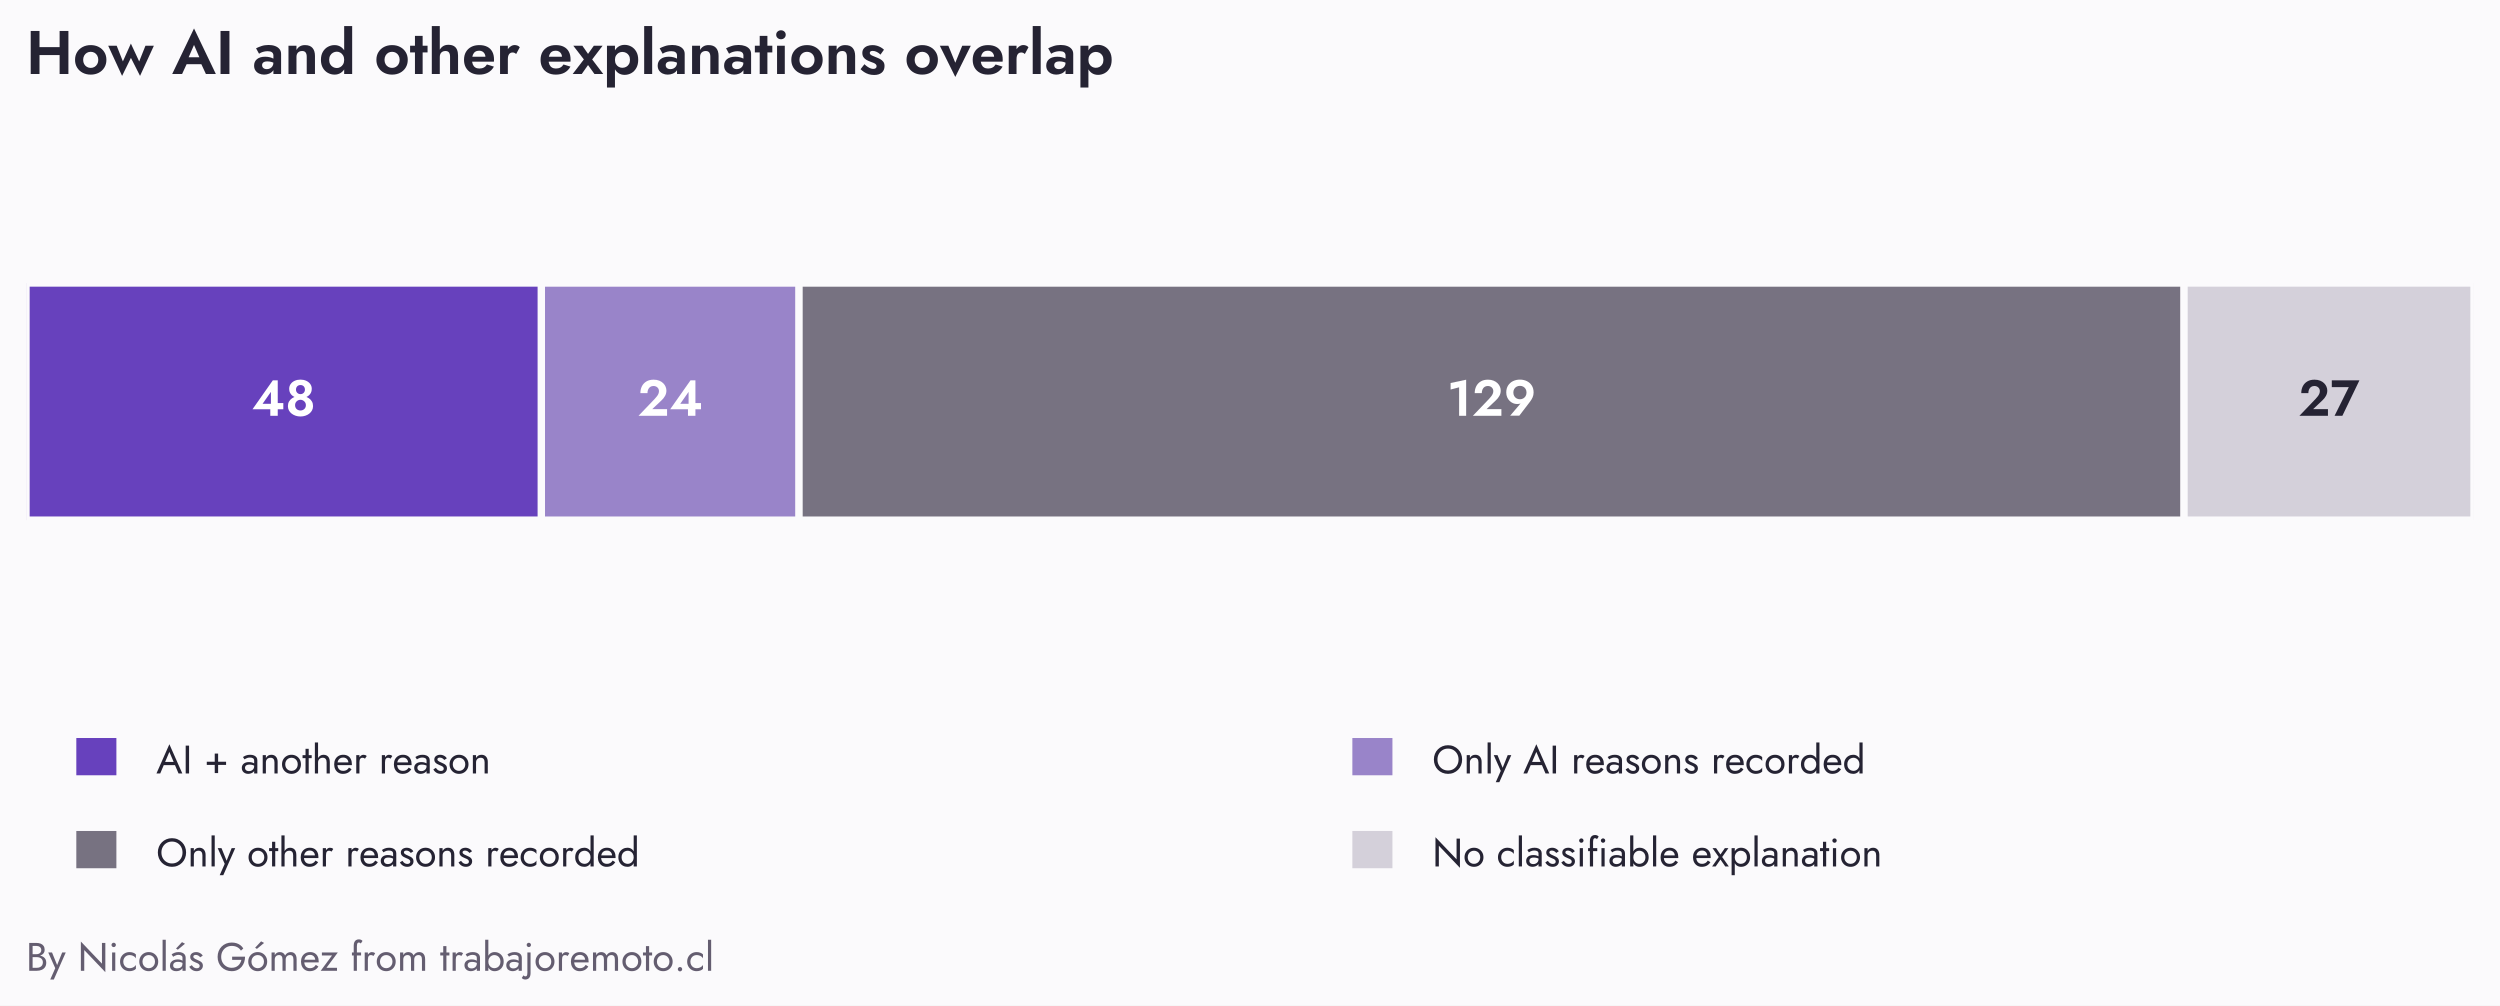
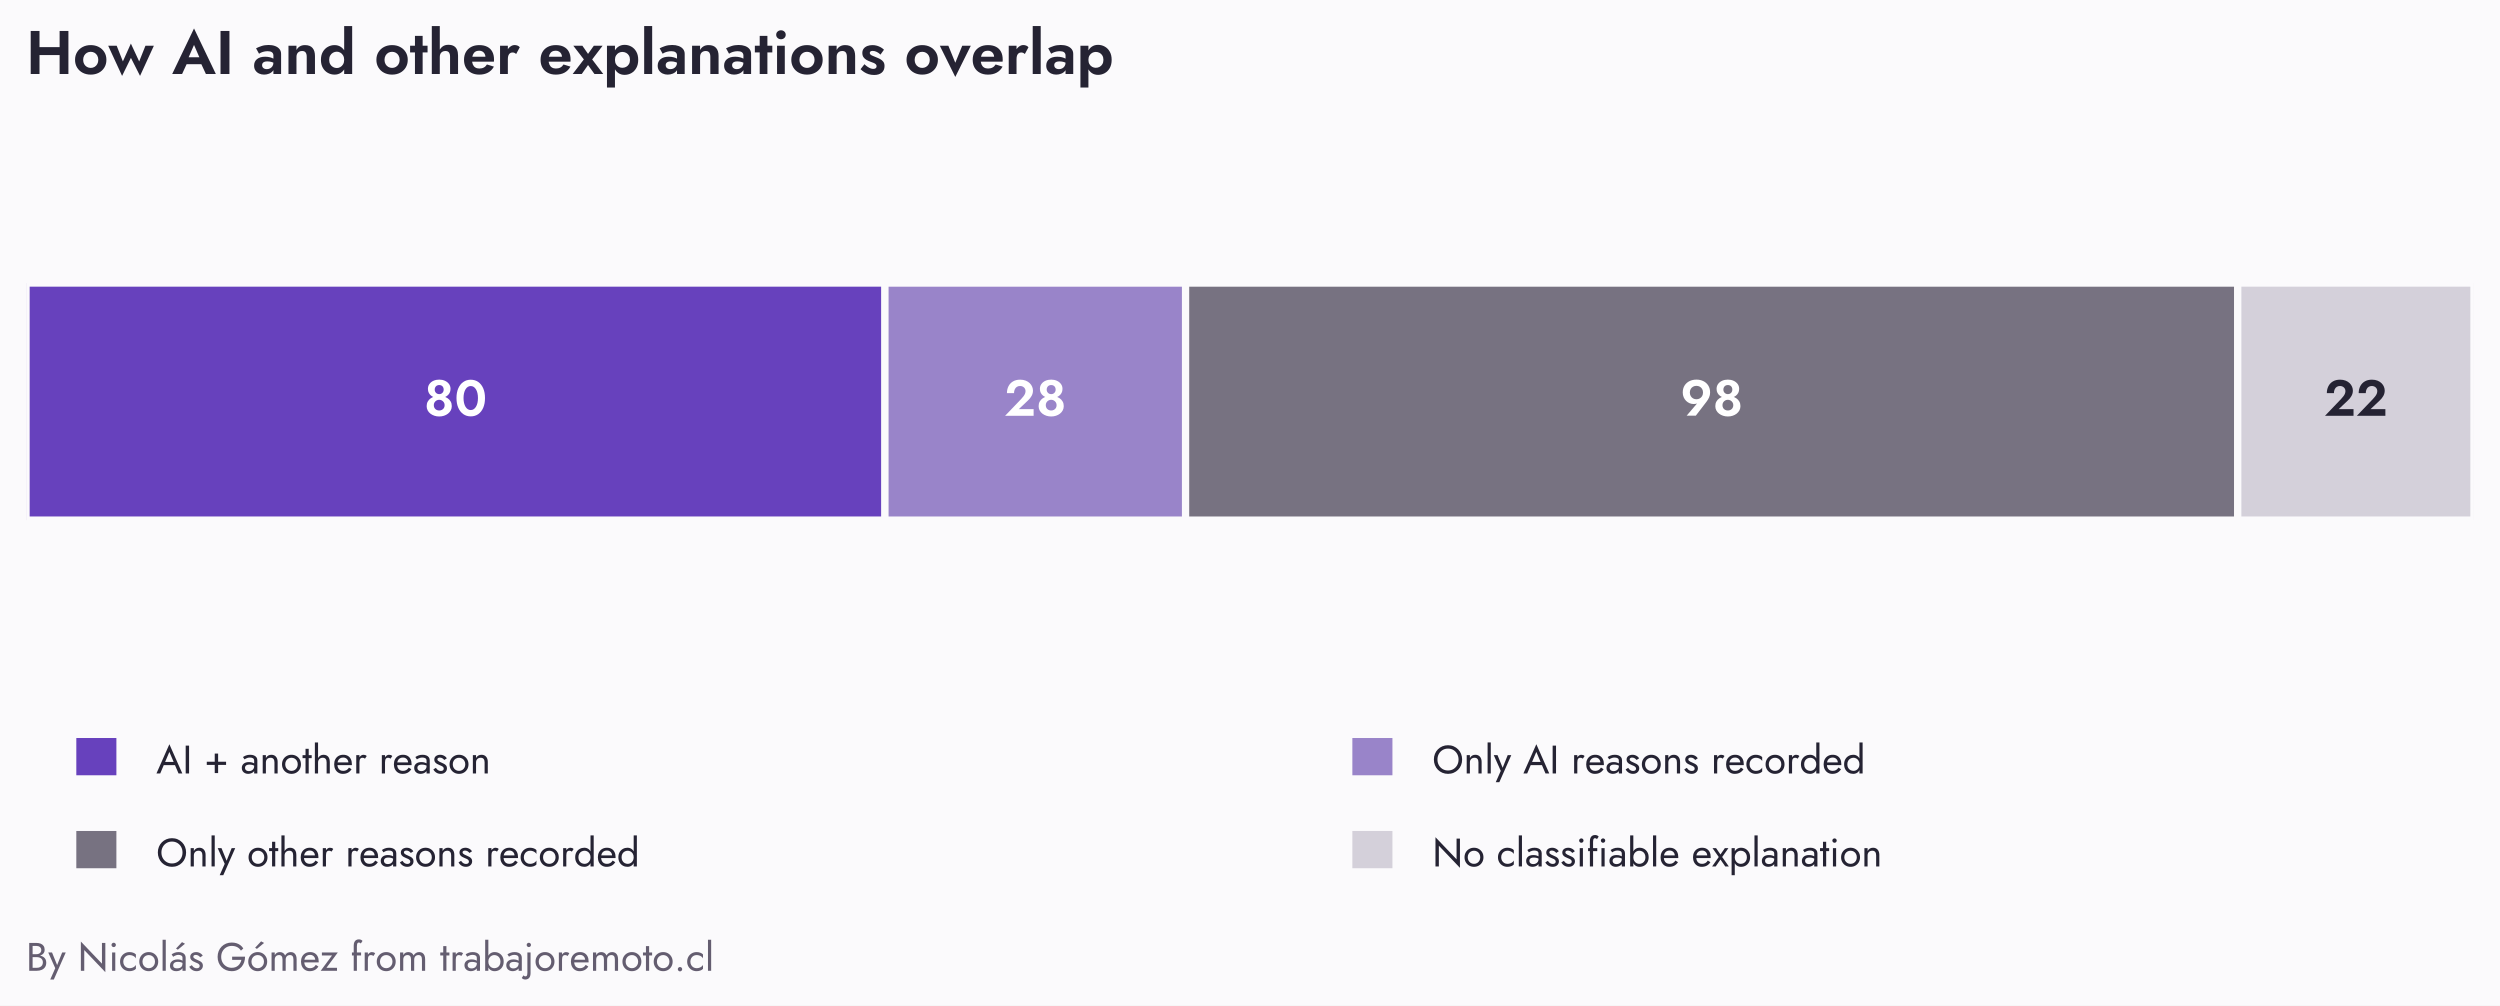
<svg xmlns="http://www.w3.org/2000/svg" xmlns:xlink="http://www.w3.org/1999/xlink" width="691.2pt" height="278.022pt" viewBox="0 0 691.2 278.022" version="1.1">
  <defs>
    <style type="text/css">*{stroke-linejoin: round; stroke-linecap: butt}</style>
  </defs>
  <g id="figure_1">
    <g id="patch_1">
      <path d="M 0 278.022  L 691.2 278.022  L 691.2 0  L 0 0  z " style="fill: #fbfafc" />
    </g>
    <g id="axes_1">
      <g id="patch_2">
-         <path d="M 7.2 143.798  L 149.684 143.798  L 149.684 78.266  L 7.2 78.266  z " clip-path="url(#pfb3c9a0f3f)" style="fill: #6741bd; stroke: #fbfafc; stroke-width: 2; stroke-linejoin: miter" />
+         <path d="M 7.2 143.798  L 244.674 143.798  L 244.674 78.266  L 7.2 78.266  z " clip-path="url(#p7c65ce220e)" style="fill: #6741bd; stroke: #fbfafc; stroke-width: 2; stroke-linejoin: miter" />
      </g>
      <g id="patch_3">
-         <path d="M 149.684 143.798  L 220.926 143.798  L 220.926 78.266  L 149.684 78.266  z " clip-path="url(#pfb3c9a0f3f)" style="fill: #9984c9; stroke: #fbfafc; stroke-width: 2; stroke-linejoin: miter" />
+         <path d="M 244.674 143.798  L 327.789 143.798  L 327.789 78.266  L 244.674 78.266  z " clip-path="url(#p7c65ce220e)" style="fill: #9984c9; stroke: #fbfafc; stroke-width: 2; stroke-linejoin: miter" />
      </g>
      <g id="patch_4">
-         <path d="M 220.926 143.798  L 603.853 143.798  L 603.853 78.266  L 220.926 78.266  z " clip-path="url(#pfb3c9a0f3f)" style="fill: #777281; stroke: #fbfafc; stroke-width: 2; stroke-linejoin: miter" />
+         <path d="M 327.789 143.798  L 618.695 143.798  L 618.695 78.266  L 327.789 78.266  z " clip-path="url(#p7c65ce220e)" style="fill: #777281; stroke: #fbfafc; stroke-width: 2; stroke-linejoin: miter" />
      </g>
      <g id="patch_5">
-         <path d="M 603.853 143.798  L 684 143.798  L 684 78.266  L 603.853 78.266  z " clip-path="url(#pfb3c9a0f3f)" style="fill: #d4d0da; stroke: #fbfafc; stroke-width: 2; stroke-linejoin: miter" />
+         <path d="M 618.695 143.798  L 684 143.798  L 684 78.266  L 618.695 78.266  z " clip-path="url(#p7c65ce220e)" style="fill: #d4d0da; stroke: #fbfafc; stroke-width: 2; stroke-linejoin: miter" />
      </g>
      <g id="text_1">
-         <g style="fill: #ffffff" transform="translate(69.59367 114.952) scale(0.14 -0.14)">
+         <g style="fill: #ffffff" transform="translate(117.2218 114.952) scale(0.14 -0.14)">
          <defs>
-             <path id="Jost-SemiBold-34" d="M 102 826  L 3994 826  L 3994 1606  L 3078 1606  L 2970 1510  L 1370 1510  L 2426 3021  L 2426 1197  L 2349 1126  L 2349 0  L 3290 0  L 3290 4480  L 2669 4480  L 102 826  z " transform="scale(0.015625)" />
            <path id="Jost-SemiBold-38" d="M 499 3398  Q 499 3104 617 2883  Q 736 2662 937 2515  Q 1139 2368 1395 2291  Q 1651 2214 1926 2214  Q 2202 2214 2458 2291  Q 2714 2368 2915 2515  Q 3117 2662 3235 2883  Q 3354 3104 3354 3398  Q 3354 3757 3158 4019  Q 2963 4282 2640 4426  Q 2317 4570 1926 4570  Q 1530 4570 1206 4426  Q 883 4282 691 4019  Q 499 3757 499 3398  z M 1357 3309  Q 1357 3475 1430 3609  Q 1504 3744 1632 3814  Q 1760 3885 1926 3885  Q 2093 3885 2221 3814  Q 2349 3744 2419 3609  Q 2490 3475 2490 3309  Q 2490 3136 2416 3008  Q 2342 2880 2214 2806  Q 2086 2733 1926 2733  Q 1766 2733 1638 2806  Q 1510 2880 1433 3008  Q 1357 3136 1357 3309  z M 339 1216  Q 339 922 464 682  Q 589 442 813 269  Q 1037 96 1321 3  Q 1606 -90 1926 -90  Q 2246 -90 2531 3  Q 2816 96 3037 269  Q 3258 442 3386 682  Q 3514 922 3514 1216  Q 3514 1555 3373 1801  Q 3232 2048 2998 2208  Q 2765 2368 2483 2445  Q 2202 2522 1926 2522  Q 1651 2522 1369 2445  Q 1088 2368 854 2208  Q 621 2048 480 1801  Q 339 1555 339 1216  z M 1242 1350  Q 1242 1536 1334 1689  Q 1427 1843 1584 1932  Q 1741 2022 1926 2022  Q 2106 2022 2262 1932  Q 2419 1843 2515 1689  Q 2611 1536 2611 1350  Q 2611 1126 2515 976  Q 2419 826 2262 746  Q 2106 666 1926 666  Q 1741 666 1584 746  Q 1427 826 1334 976  Q 1242 1126 1242 1350  z " transform="scale(0.015625)" />
+             <path id="Jost-SemiBold-30" d="M 1146 2240  Q 1146 2579 1210 2857  Q 1274 3136 1395 3337  Q 1517 3539 1683 3648  Q 1850 3757 2054 3757  Q 2266 3757 2432 3648  Q 2598 3539 2720 3337  Q 2842 3136 2906 2857  Q 2970 2579 2970 2240  Q 2970 1901 2906 1622  Q 2842 1344 2720 1142  Q 2598 941 2432 832  Q 2266 723 2054 723  Q 1850 723 1683 832  Q 1517 941 1395 1142  Q 1274 1344 1210 1622  Q 1146 1901 1146 2240  z M 256 2240  Q 256 1530 483 1011  Q 710 493 1116 208  Q 1523 -77 2054 -77  Q 2605 -77 3008 208  Q 3411 493 3635 1011  Q 3859 1530 3859 2240  Q 3859 2950 3635 3468  Q 3411 3987 3008 4272  Q 2605 4557 2054 4557  Q 1523 4557 1116 4272  Q 710 3987 483 3468  Q 256 2950 256 2240  z " transform="scale(0.015625)" />
          </defs>
-           <use xlink:href="#Jost-SemiBold-34" />
-           <use xlink:href="#Jost-SemiBold-38" x="66.2" />
+           <use xlink:href="#Jost-SemiBold-38" />
+           <use xlink:href="#Jost-SemiBold-30" x="60.2" />
        </g>
      </g>
      <g id="text_2">
-         <g style="fill: #ffffff" transform="translate(176.2676 114.952) scale(0.14 -0.14)">
+         <g style="fill: #ffffff" transform="translate(277.6139 114.952) scale(0.14 -0.14)">
          <defs>
            <path id="Jost-SemiBold-32" d="M 128 0  L 3731 0  L 3731 838  L 1856 838  L 3021 1939  Q 3302 2195 3475 2508  Q 3648 2822 3648 3181  Q 3648 3424 3549 3667  Q 3450 3910 3248 4112  Q 3046 4314 2742 4438  Q 2438 4563 2035 4563  Q 1491 4563 1116 4336  Q 742 4109 550 3725  Q 358 3341 358 2861  L 1254 2861  Q 1254 3130 1347 3334  Q 1440 3539 1609 3651  Q 1779 3763 2016 3763  Q 2182 3763 2310 3708  Q 2438 3654 2528 3564  Q 2618 3475 2662 3360  Q 2707 3245 2707 3123  Q 2707 2950 2643 2790  Q 2579 2630 2457 2470  Q 2336 2310 2163 2125  L 128 0  z " transform="scale(0.015625)" />
          </defs>
          <use xlink:href="#Jost-SemiBold-32" />
-           <use xlink:href="#Jost-SemiBold-34" x="62.9" />
+           <use xlink:href="#Jost-SemiBold-38" x="62.9" />
        </g>
      </g>
      <g id="text_3">
-         <g style="fill: #ffffff" transform="translate(400.0695 114.952) scale(0.14 -0.14)">
+         <g style="fill: #ffffff" transform="translate(464.5479 114.952) scale(0.14 -0.14)">
          <defs>
-             <path id="Jost-SemiBold-31" d="M 454 3315  L 1530 3597  L 1530 0  L 2419 0  L 2419 4557  L 454 4141  L 454 3315  z " transform="scale(0.015625)" />
            <path id="Jost-SemiBold-39" d="M 2880 2938  Q 2880 2688 2771 2496  Q 2662 2304 2473 2195  Q 2285 2086 2048 2086  Q 1811 2086 1622 2195  Q 1434 2304 1325 2496  Q 1216 2688 1216 2938  Q 1216 3194 1325 3382  Q 1434 3571 1622 3676  Q 1811 3782 2048 3782  Q 2285 3782 2473 3676  Q 2662 3571 2771 3382  Q 2880 3194 2880 2938  z M 1971 13  L 3334 1792  Q 3520 2035 3648 2320  Q 3776 2605 3776 2938  Q 3776 3462 3542 3827  Q 3309 4192 2918 4381  Q 2528 4570 2048 4570  Q 1568 4570 1177 4381  Q 787 4192 553 3827  Q 320 3462 320 2938  Q 320 2611 435 2342  Q 550 2074 745 1882  Q 941 1690 1184 1587  Q 1427 1485 1683 1485  Q 1920 1485 2086 1539  Q 2253 1594 2413 1760  L 2253 1702  L 813 13  L 1971 13  z " transform="scale(0.015625)" />
          </defs>
-           <use xlink:href="#Jost-SemiBold-31" />
-           <use xlink:href="#Jost-SemiBold-32" x="49.1" />
-           <use xlink:href="#Jost-SemiBold-39" x="112" />
+           <use xlink:href="#Jost-SemiBold-39" />
+           <use xlink:href="#Jost-SemiBold-38" x="64" />
        </g>
      </g>
      <g id="text_4">
-         <g style="fill: #252333" transform="translate(635.4694 114.952) scale(0.14 -0.14)">
-           <defs>
-             <path id="Jost-SemiBold-37" d="M 192 3622  L 2342 3622  L 544 0  L 1530 0  L 3686 4480  L 192 4480  L 192 3622  z " transform="scale(0.015625)" />
-           </defs>
+         <g style="fill: #252333" transform="translate(642.5405 114.952) scale(0.14 -0.14)">
          <use xlink:href="#Jost-SemiBold-32" />
-           <use xlink:href="#Jost-SemiBold-37" x="62.9" />
+           <use xlink:href="#Jost-SemiBold-32" x="62.9" />
        </g>
      </g>
    </g>
    <g id="patch_6">
      <path d="M 21.6 213.848  L 31.68 213.848  L 31.68 204.546  L 21.6 204.546  z " style="fill: #6741bd; stroke: #6741bd; stroke-linejoin: miter" />
    </g>
    <g id="patch_7">
      <path d="M 374.4 213.848  L 384.48 213.848  L 384.48 204.546  L 374.4 204.546  z " style="fill: #9984c9; stroke: #9984c9; stroke-linejoin: miter" />
    </g>
    <g id="patch_8">
      <path d="M 21.6 239.552  L 31.68 239.552  L 31.68 230.25  L 21.6 230.25  z " style="fill: #777281; stroke: #777281; stroke-linejoin: miter" />
    </g>
    <g id="patch_9">
      <path d="M 374.4 239.552  L 384.48 239.552  L 384.48 230.25  L 374.4 230.25  z " style="fill: #d4d0da; stroke: #d4d0da; stroke-linejoin: miter" />
    </g>
    <g id="text_5">
      <g style="fill: #252333" transform="translate(43.2 213.848) scale(0.11 -0.11)">
        <defs>
          <path id="Jost-Regular-41" d="M 941 1344  L 3309 1344  L 3117 1856  L 1133 1856  L 941 1344  z M 2112 3469  L 2880 1664  L 2931 1536  L 3584 0  L 4192 0  L 2112 4704  L 32 0  L 640 0  L 1306 1574  L 1357 1690  L 2112 3469  z " transform="scale(0.015625)" />
          <path id="Jost-Regular-49" d="M 512 4480  L 512 0  L 1056 0  L 1056 4480  L 512 4480  z " transform="scale(0.015625)" />
          <path id="Jost-Regular-20" transform="scale(0.015625)" />
          <path id="Jost-Regular-2b" d="M 416 1376  L 3520 1376  L 3520 1888  L 416 1888  L 416 1376  z M 1696 3200  L 1696 64  L 2240 64  L 2240 3200  L 1696 3200  z " transform="scale(0.015625)" />
          <path id="Jost-Regular-61" d="M 710 909  Q 710 1069 787 1184  Q 864 1299 1021 1363  Q 1178 1427 1427 1427  Q 1696 1427 1933 1360  Q 2170 1293 2394 1139  L 2394 1440  Q 2349 1498 2221 1590  Q 2093 1683 1878 1756  Q 1664 1830 1344 1830  Q 800 1830 496 1571  Q 192 1312 192 883  Q 192 582 333 371  Q 474 160 707 48  Q 941 -64 1210 -64  Q 1453 -64 1699 25  Q 1946 115 2115 300  Q 2285 486 2285 768  L 2182 1152  Q 2182 922 2070 746  Q 1958 570 1769 474  Q 1581 378 1344 378  Q 1158 378 1014 438  Q 870 499 790 620  Q 710 742 710 909  z M 634 2266  Q 704 2317 825 2387  Q 947 2458 1123 2509  Q 1299 2560 1517 2560  Q 1651 2560 1772 2534  Q 1894 2509 1987 2451  Q 2080 2394 2131 2294  Q 2182 2195 2182 2042  L 2182 0  L 2694 0  L 2694 2112  Q 2694 2400 2550 2598  Q 2406 2797 2147 2902  Q 1888 3008 1542 3008  Q 1133 3008 841 2886  Q 550 2765 384 2643  L 634 2266  z " transform="scale(0.015625)" />
          <path id="Jost-Regular-6e" d="M 2368 1792  L 2368 0  L 2880 0  L 2880 1856  Q 2880 2387 2608 2697  Q 2336 3008 1869 3008  Q 1581 3008 1360 2880  Q 1139 2752 992 2483  L 992 2944  L 480 2944  L 480 0  L 992 0  L 992 1792  Q 992 2010 1085 2176  Q 1178 2342 1347 2435  Q 1517 2528 1741 2528  Q 2048 2528 2208 2342  Q 2368 2157 2368 1792  z " transform="scale(0.015625)" />
          <path id="Jost-Regular-6f" d="M 224 1472  Q 224 1030 425 681  Q 627 333 972 134  Q 1318 -64 1747 -64  Q 2182 -64 2524 134  Q 2867 333 3068 681  Q 3270 1030 3270 1472  Q 3270 1920 3068 2265  Q 2867 2611 2524 2809  Q 2182 3008 1747 3008  Q 1318 3008 972 2809  Q 627 2611 425 2265  Q 224 1920 224 1472  z M 742 1472  Q 742 1779 873 2019  Q 1005 2259 1232 2393  Q 1459 2528 1747 2528  Q 2035 2528 2262 2393  Q 2490 2259 2621 2019  Q 2752 1779 2752 1472  Q 2752 1165 2621 928  Q 2490 691 2262 553  Q 2035 416 1747 416  Q 1459 416 1232 553  Q 1005 691 873 928  Q 742 1165 742 1472  z " transform="scale(0.015625)" />
          <path id="Jost-Regular-74" d="M 32 2944  L 32 2464  L 1504 2464  L 1504 2944  L 32 2944  z M 512 3968  L 512 0  L 1024 0  L 1024 3968  L 512 3968  z " transform="scale(0.015625)" />
          <path id="Jost-Regular-68" d="M 992 4992  L 480 4992  L 480 0  L 992 0  L 992 4992  z M 2368 1792  L 2368 0  L 2880 0  L 2880 1856  Q 2880 2240 2755 2496  Q 2630 2752 2403 2880  Q 2176 3008 1869 3008  Q 1562 3008 1328 2848  Q 1094 2688 960 2416  Q 826 2144 826 1792  L 992 1792  Q 992 2003 1085 2169  Q 1178 2336 1347 2432  Q 1517 2528 1741 2528  Q 2054 2528 2211 2342  Q 2368 2157 2368 1792  z " transform="scale(0.015625)" />
          <path id="Jost-Regular-65" d="M 1619 -64  Q 2093 -64 2441 125  Q 2790 314 3021 685  L 2605 947  Q 2445 678 2214 547  Q 1984 416 1683 416  Q 1382 416 1171 544  Q 960 672 851 915  Q 742 1158 742 1504  Q 749 1843 861 2076  Q 973 2310 1181 2435  Q 1389 2560 1683 2560  Q 1933 2560 2118 2451  Q 2304 2342 2409 2150  Q 2515 1958 2515 1696  Q 2515 1651 2496 1584  Q 2477 1517 2458 1485  L 2662 1779  L 550 1779  L 550 1344  L 3066 1344  Q 3066 1357 3069 1405  Q 3072 1453 3072 1498  Q 3072 1965 2905 2304  Q 2739 2643 2428 2825  Q 2118 3008 1683 3008  Q 1248 3008 918 2816  Q 589 2624 406 2278  Q 224 1933 224 1472  Q 224 1018 400 672  Q 576 326 893 131  Q 1210 -64 1619 -64  z " transform="scale(0.015625)" />
          <path id="Jost-Regular-72" d="M 992 2944  L 480 2944  L 480 0  L 992 0  L 992 2944  z M 1882 2381  L 2163 2803  Q 2048 2925 1910 2966  Q 1773 3008 1613 3008  Q 1408 3008 1209 2848  Q 1011 2688 886 2416  Q 762 2144 762 1792  L 992 1792  Q 992 2003 1033 2169  Q 1075 2336 1184 2432  Q 1293 2528 1485 2528  Q 1613 2528 1696 2493  Q 1779 2458 1882 2381  z " transform="scale(0.015625)" />
          <path id="Jost-Regular-73" d="M 602 902  L 198 653  Q 282 480 445 313  Q 608 147 845 41  Q 1082 -64 1376 -64  Q 1830 -64 2108 192  Q 2387 448 2387 832  Q 2387 1094 2262 1260  Q 2138 1427 1926 1545  Q 1715 1664 1459 1766  Q 1306 1830 1165 1900  Q 1024 1971 934 2060  Q 845 2150 845 2266  Q 845 2413 960 2483  Q 1075 2554 1235 2554  Q 1466 2554 1648 2445  Q 1830 2336 1952 2170  L 2362 2432  Q 2272 2598 2112 2726  Q 1952 2854 1744 2931  Q 1536 3008 1299 3008  Q 1062 3008 841 2925  Q 621 2842 483 2669  Q 346 2496 346 2234  Q 346 1978 477 1808  Q 608 1638 803 1532  Q 998 1427 1190 1350  Q 1363 1286 1516 1212  Q 1670 1139 1769 1033  Q 1869 928 1869 774  Q 1869 602 1744 502  Q 1619 403 1402 403  Q 1222 403 1072 470  Q 922 538 806 653  Q 691 768 602 902  z " transform="scale(0.015625)" />
        </defs>
        <use xlink:href="#Jost-Regular-41" />
        <use xlink:href="#Jost-Regular-49" x="66" />
        <use xlink:href="#Jost-Regular-20" x="90.5" />
        <use xlink:href="#Jost-Regular-2b" x="120.5" />
        <use xlink:href="#Jost-Regular-20" x="182" />
        <use xlink:href="#Jost-Regular-61" x="212" />
        <use xlink:href="#Jost-Regular-6e" x="260.1" />
        <use xlink:href="#Jost-Regular-6f" x="312.6" />
        <use xlink:href="#Jost-Regular-74" x="367.2" />
        <use xlink:href="#Jost-Regular-68" x="391.2" />
        <use xlink:href="#Jost-Regular-65" x="443.7" />
        <use xlink:href="#Jost-Regular-72" x="495.2" />
        <use xlink:href="#Jost-Regular-20" x="529.5" />
        <use xlink:href="#Jost-Regular-72" x="559.5" />
        <use xlink:href="#Jost-Regular-65" x="593.8" />
        <use xlink:href="#Jost-Regular-61" x="645.3" />
        <use xlink:href="#Jost-Regular-73" x="693.4" />
        <use xlink:href="#Jost-Regular-6f" x="733.7" />
        <use xlink:href="#Jost-Regular-6e" x="788.3" />
      </g>
    </g>
    <g id="text_6">
      <g style="fill: #252333" transform="translate(396 213.848) scale(0.11 -0.11)">
        <defs>
          <path id="Jost-Regular-4f" d="M 832 2240  Q 832 2746 1053 3142  Q 1274 3539 1658 3769  Q 2042 4000 2528 4000  Q 3021 4000 3401 3769  Q 3782 3539 4003 3142  Q 4224 2746 4224 2240  Q 4224 1734 4003 1337  Q 3782 941 3401 710  Q 3021 480 2528 480  Q 2042 480 1658 710  Q 1274 941 1053 1337  Q 832 1734 832 2240  z M 256 2240  Q 256 1754 425 1331  Q 595 909 902 598  Q 1210 288 1626 112  Q 2042 -64 2528 -64  Q 3021 -64 3433 112  Q 3846 288 4153 598  Q 4461 909 4630 1331  Q 4800 1754 4800 2240  Q 4800 2733 4630 3152  Q 4461 3571 4153 3881  Q 3846 4192 3433 4368  Q 3021 4544 2528 4544  Q 2042 4544 1626 4368  Q 1210 4192 902 3881  Q 595 3571 425 3152  Q 256 2733 256 2240  z " transform="scale(0.015625)" />
          <path id="Jost-Regular-6c" d="M 480 4992  L 480 0  L 992 0  L 992 4992  L 480 4992  z " transform="scale(0.015625)" />
          <path id="Jost-Regular-79" d="M 2816 2944  L 2240 2944  L 1331 666  L 1542 640  L 608 2944  L 0 2944  L 1126 416  L 320 -1408  L 896 -1408  L 2816 2944  z " transform="scale(0.015625)" />
          <path id="Jost-Regular-63" d="M 710 1472  Q 710 1779 841 2019  Q 973 2259 1200 2393  Q 1427 2528 1715 2528  Q 1952 2528 2160 2454  Q 2368 2381 2521 2259  Q 2675 2138 2739 1990  L 2739 2630  Q 2586 2810 2301 2909  Q 2016 3008 1715 3008  Q 1286 3008 940 2809  Q 595 2611 393 2265  Q 192 1920 192 1472  Q 192 1030 393 681  Q 595 333 940 134  Q 1286 -64 1715 -64  Q 2016 -64 2301 35  Q 2586 134 2739 314  L 2739 954  Q 2675 813 2521 688  Q 2368 563 2160 489  Q 1952 416 1715 416  Q 1427 416 1200 553  Q 973 691 841 928  Q 710 1165 710 1472  z " transform="scale(0.015625)" />
          <path id="Jost-Regular-64" d="M 2688 4992  L 2688 0  L 3200 0  L 3200 4992  L 2688 4992  z M 224 1472  Q 224 998 422 652  Q 621 307 953 121  Q 1286 -64 1683 -64  Q 2054 -64 2329 121  Q 2605 307 2761 652  Q 2918 998 2918 1472  Q 2918 1952 2761 2294  Q 2605 2637 2329 2822  Q 2054 3008 1683 3008  Q 1286 3008 953 2822  Q 621 2637 422 2294  Q 224 1952 224 1472  z M 742 1472  Q 742 1811 880 2048  Q 1018 2285 1248 2406  Q 1478 2528 1747 2528  Q 1971 2528 2188 2406  Q 2406 2285 2547 2048  Q 2688 1811 2688 1472  Q 2688 1133 2547 896  Q 2406 659 2188 537  Q 1971 416 1747 416  Q 1478 416 1248 537  Q 1018 659 880 896  Q 742 1133 742 1472  z " transform="scale(0.015625)" />
        </defs>
        <use xlink:href="#Jost-Regular-4f" />
        <use xlink:href="#Jost-Regular-6e" x="79" />
        <use xlink:href="#Jost-Regular-6c" x="131.5" />
        <use xlink:href="#Jost-Regular-79" x="154.5" />
        <use xlink:href="#Jost-Regular-20" x="198.5" />
        <use xlink:href="#Jost-Regular-41" x="228.5" />
        <use xlink:href="#Jost-Regular-49" x="294.5" />
        <use xlink:href="#Jost-Regular-20" x="319" />
        <use xlink:href="#Jost-Regular-72" x="349" />
        <use xlink:href="#Jost-Regular-65" x="383.3" />
        <use xlink:href="#Jost-Regular-61" x="434.8" />
        <use xlink:href="#Jost-Regular-73" x="482.9" />
        <use xlink:href="#Jost-Regular-6f" x="523.2" />
        <use xlink:href="#Jost-Regular-6e" x="577.8" />
        <use xlink:href="#Jost-Regular-73" x="630.3" />
        <use xlink:href="#Jost-Regular-20" x="670.6" />
        <use xlink:href="#Jost-Regular-72" x="700.6" />
        <use xlink:href="#Jost-Regular-65" x="734.9" />
        <use xlink:href="#Jost-Regular-63" x="786.4" />
        <use xlink:href="#Jost-Regular-6f" x="834.2" />
        <use xlink:href="#Jost-Regular-72" x="888.8" />
        <use xlink:href="#Jost-Regular-64" x="923.1" />
        <use xlink:href="#Jost-Regular-65" x="980.1" />
        <use xlink:href="#Jost-Regular-64" x="1031.6" />
      </g>
    </g>
    <g id="text_7">
      <g style="fill: #252333" transform="translate(43.2 239.552) scale(0.11 -0.11)">
        <use xlink:href="#Jost-Regular-4f" />
        <use xlink:href="#Jost-Regular-6e" x="79" />
        <use xlink:href="#Jost-Regular-6c" x="131.5" />
        <use xlink:href="#Jost-Regular-79" x="154.5" />
        <use xlink:href="#Jost-Regular-20" x="198.5" />
        <use xlink:href="#Jost-Regular-6f" x="228.5" />
        <use xlink:href="#Jost-Regular-74" x="283.1" />
        <use xlink:href="#Jost-Regular-68" x="307.1" />
        <use xlink:href="#Jost-Regular-65" x="359.6" />
        <use xlink:href="#Jost-Regular-72" x="411.1" />
        <use xlink:href="#Jost-Regular-20" x="445.4" />
        <use xlink:href="#Jost-Regular-72" x="475.4" />
        <use xlink:href="#Jost-Regular-65" x="509.7" />
        <use xlink:href="#Jost-Regular-61" x="561.2" />
        <use xlink:href="#Jost-Regular-73" x="609.3" />
        <use xlink:href="#Jost-Regular-6f" x="649.6" />
        <use xlink:href="#Jost-Regular-6e" x="704.2" />
        <use xlink:href="#Jost-Regular-73" x="756.7" />
        <use xlink:href="#Jost-Regular-20" x="797" />
        <use xlink:href="#Jost-Regular-72" x="827" />
        <use xlink:href="#Jost-Regular-65" x="861.3" />
        <use xlink:href="#Jost-Regular-63" x="912.8" />
        <use xlink:href="#Jost-Regular-6f" x="960.6" />
        <use xlink:href="#Jost-Regular-72" x="1015.2" />
        <use xlink:href="#Jost-Regular-64" x="1049.5" />
        <use xlink:href="#Jost-Regular-65" x="1106.5" />
        <use xlink:href="#Jost-Regular-64" x="1158" />
      </g>
    </g>
    <g id="text_8">
      <g style="fill: #252333" transform="translate(396 239.552) scale(0.11 -0.11)">
        <defs>
          <path id="Jost-Regular-4e" d="M 3904 4480  L 3904 1146  L 512 4704  L 512 0  L 1056 0  L 1056 3334  L 4448 -224  L 4448 4480  L 3904 4480  z " transform="scale(0.015625)" />
          <path id="Jost-Regular-69" d="M 480 4160  Q 480 4019 585 3913  Q 691 3808 832 3808  Q 979 3808 1081 3913  Q 1184 4019 1184 4160  Q 1184 4307 1081 4409  Q 979 4512 832 4512  Q 691 4512 585 4409  Q 480 4307 480 4160  z M 576 2944  L 576 0  L 1088 0  L 1088 2944  L 576 2944  z " transform="scale(0.015625)" />
          <path id="Jost-Regular-66" d="M 256 2944  L 256 2464  L 1728 2464  L 1728 2944  L 256 2944  z M 1677 4378  L 1958 4800  Q 1914 4864 1834 4921  Q 1754 4979 1645 5017  Q 1536 5056 1395 5056  Q 1126 5056 937 4944  Q 749 4832 646 4608  Q 544 4384 544 4032  L 544 0  L 1056 0  L 1056 3968  Q 1056 4179 1094 4307  Q 1133 4435 1200 4489  Q 1267 4544 1363 4544  Q 1440 4544 1526 4515  Q 1613 4486 1677 4378  z " transform="scale(0.015625)" />
          <path id="Jost-Regular-62" d="M 960 4992  L 448 4992  L 448 0  L 960 0  L 960 4992  z M 3424 1472  Q 3424 1952 3225 2294  Q 3027 2637 2697 2822  Q 2368 3008 1965 3008  Q 1600 3008 1321 2822  Q 1043 2637 886 2294  Q 730 1952 730 1472  Q 730 998 886 652  Q 1043 307 1321 121  Q 1600 -64 1965 -64  Q 2368 -64 2697 121  Q 3027 307 3225 652  Q 3424 998 3424 1472  z M 2906 1472  Q 2906 1133 2768 896  Q 2630 659 2403 537  Q 2176 416 1901 416  Q 1677 416 1459 537  Q 1242 659 1101 896  Q 960 1133 960 1472  Q 960 1811 1101 2048  Q 1242 2285 1459 2406  Q 1677 2528 1901 2528  Q 2176 2528 2403 2406  Q 2630 2285 2768 2048  Q 2906 1811 2906 1472  z " transform="scale(0.015625)" />
          <path id="Jost-Regular-78" d="M 2048 2944  L 1344 1920  L 640 2944  L 64 2944  L 1069 1517  L 0 0  L 576 0  L 1344 1114  L 2112 0  L 2688 0  L 1619 1517  L 2624 2944  L 2048 2944  z " transform="scale(0.015625)" />
          <path id="Jost-Regular-70" d="M 960 -1408  L 960 2944  L 448 2944  L 448 -1408  L 960 -1408  z M 3424 1472  Q 3424 1952 3225 2294  Q 3027 2637 2697 2822  Q 2368 3008 1965 3008  Q 1600 3008 1321 2822  Q 1043 2637 886 2294  Q 730 1952 730 1472  Q 730 998 886 652  Q 1043 307 1321 121  Q 1600 -64 1965 -64  Q 2368 -64 2697 121  Q 3027 307 3225 652  Q 3424 998 3424 1472  z M 2906 1472  Q 2906 1133 2768 896  Q 2630 659 2403 537  Q 2176 416 1901 416  Q 1677 416 1459 537  Q 1242 659 1101 896  Q 960 1133 960 1472  Q 960 1811 1101 2048  Q 1242 2285 1459 2406  Q 1677 2528 1901 2528  Q 2176 2528 2403 2406  Q 2630 2285 2768 2048  Q 2906 1811 2906 1472  z " transform="scale(0.015625)" />
        </defs>
        <use xlink:href="#Jost-Regular-4e" />
        <use xlink:href="#Jost-Regular-6f" x="77.5" />
        <use xlink:href="#Jost-Regular-20" x="132.1" />
        <use xlink:href="#Jost-Regular-63" x="162.1" />
        <use xlink:href="#Jost-Regular-6c" x="209.9" />
        <use xlink:href="#Jost-Regular-61" x="232.9" />
        <use xlink:href="#Jost-Regular-73" x="281" />
        <use xlink:href="#Jost-Regular-73" x="321.3" />
        <use xlink:href="#Jost-Regular-69" x="361.6" />
        <use xlink:href="#Jost-Regular-66" x="387.6" />
        <use xlink:href="#Jost-Regular-69" x="416.2" />
        <use xlink:href="#Jost-Regular-61" x="442.2" />
        <use xlink:href="#Jost-Regular-62" x="490.3" />
        <use xlink:href="#Jost-Regular-6c" x="547.3" />
        <use xlink:href="#Jost-Regular-65" x="570.3" />
        <use xlink:href="#Jost-Regular-20" x="621.8" />
        <use xlink:href="#Jost-Regular-65" x="651.8" />
        <use xlink:href="#Jost-Regular-78" x="703.3" />
        <use xlink:href="#Jost-Regular-70" x="745.3" />
        <use xlink:href="#Jost-Regular-6c" x="802.3" />
        <use xlink:href="#Jost-Regular-61" x="825.3" />
        <use xlink:href="#Jost-Regular-6e" x="873.4" />
        <use xlink:href="#Jost-Regular-61" x="925.9" />
        <use xlink:href="#Jost-Regular-74" x="974" />
        <use xlink:href="#Jost-Regular-69" x="998" />
        <use xlink:href="#Jost-Regular-6f" x="1024" />
        <use xlink:href="#Jost-Regular-6e" x="1078.6" />
      </g>
    </g>
    <g id="text_9">
      <g style="fill: #252333" transform="translate(7.2 20.46) scale(0.17 -0.17)">
        <defs>
          <path id="Jost-SemiBold-48" d="M 787 1971  L 4077 1971  L 4077 2797  L 787 2797  L 787 1971  z M 3494 4480  L 3494 0  L 4410 0  L 4410 4480  L 3494 4480  z M 486 4480  L 486 0  L 1402 0  L 1402 4480  L 486 4480  z " transform="scale(0.015625)" />
          <path id="Jost-SemiBold-6f" d="M 211 1472  Q 211 1018 425 669  Q 640 320 1008 128  Q 1376 -64 1843 -64  Q 2310 -64 2678 128  Q 3046 320 3260 669  Q 3475 1018 3475 1472  Q 3475 1933 3260 2278  Q 3046 2624 2678 2816  Q 2310 3008 1843 3008  Q 1376 3008 1008 2816  Q 640 2624 425 2278  Q 211 1933 211 1472  z M 1056 1472  Q 1056 1722 1161 1914  Q 1267 2106 1446 2208  Q 1626 2310 1843 2310  Q 2061 2310 2240 2208  Q 2419 2106 2524 1914  Q 2630 1722 2630 1472  Q 2630 1222 2524 1033  Q 2419 845 2240 739  Q 2061 634 1843 634  Q 1626 634 1446 739  Q 1267 845 1161 1033  Q 1056 1222 1056 1472  z " transform="scale(0.015625)" />
          <path id="Jost-SemiBold-77" d="M -26 2944  L 1421 -198  L 2342 1677  L 3290 -198  L 4730 2944  L 3853 2944  L 3200 1306  L 2336 3168  L 1504 1312  L 858 2944  L -26 2944  z " transform="scale(0.015625)" />
          <path id="Jost-SemiBold-20" transform="scale(0.015625)" />
          <path id="Jost-SemiBold-41" d="M 1107 1018  L 3475 1018  L 3366 1741  L 1216 1741  L 1107 1018  z M 2278 3027  L 2950 1472  L 2938 1242  L 3514 0  L 4550 0  L 2278 4742  L 6 0  L 1037 0  L 1626 1280  L 1606 1485  L 2278 3027  z " transform="scale(0.015625)" />
          <path id="Jost-SemiBold-49" d="M 486 4480  L 486 0  L 1414 0  L 1414 4480  L 486 4480  z " transform="scale(0.015625)" />
          <path id="Jost-SemiBold-61" d="M 998 915  Q 998 1043 1056 1129  Q 1114 1216 1235 1264  Q 1357 1312 1549 1312  Q 1786 1312 2000 1248  Q 2214 1184 2387 1056  L 2387 1440  Q 2323 1517 2176 1600  Q 2029 1683 1814 1740  Q 1600 1798 1318 1798  Q 768 1798 467 1548  Q 166 1299 166 870  Q 166 570 310 362  Q 454 154 691 45  Q 928 -64 1203 -64  Q 1472 -64 1718 32  Q 1965 128 2121 320  Q 2278 512 2278 794  L 2176 1178  Q 2176 966 2080 816  Q 1984 666 1830 586  Q 1677 506 1485 506  Q 1350 506 1238 554  Q 1126 602 1062 694  Q 998 787 998 915  z M 678 2112  Q 742 2157 876 2221  Q 1011 2285 1196 2329  Q 1382 2374 1587 2374  Q 1722 2374 1830 2348  Q 1939 2323 2019 2265  Q 2099 2208 2137 2121  Q 2176 2035 2176 1914  L 2176 0  L 2976 0  L 2976 2086  Q 2976 2387 2809 2595  Q 2643 2803 2348 2912  Q 2054 3021 1677 3021  Q 1267 3021 934 2909  Q 602 2797 371 2675  L 678 2112  z " transform="scale(0.015625)" />
          <path id="Jost-SemiBold-6e" d="M 2310 1792  L 2310 0  L 3168 0  L 3168 1882  Q 3168 2413 2912 2710  Q 2656 3008 2131 3008  Q 1818 3008 1597 2877  Q 1376 2746 1242 2496  L 1242 2944  L 410 2944  L 410 0  L 1242 0  L 1242 1792  Q 1242 1978 1312 2112  Q 1382 2246 1516 2320  Q 1651 2394 1824 2394  Q 2080 2394 2195 2240  Q 2310 2086 2310 1792  z " transform="scale(0.015625)" />
          <path id="Jost-SemiBold-64" d="M 2630 4992  L 2630 0  L 3462 0  L 3462 4992  L 2630 4992  z M 211 1472  Q 211 986 409 640  Q 608 294 934 115  Q 1261 -64 1626 -64  Q 1997 -64 2281 121  Q 2566 307 2729 652  Q 2893 998 2893 1472  Q 2893 1952 2729 2294  Q 2566 2637 2281 2822  Q 1997 3008 1626 3008  Q 1261 3008 934 2829  Q 608 2650 409 2307  Q 211 1965 211 1472  z M 1069 1472  Q 1069 1734 1177 1926  Q 1286 2118 1472 2220  Q 1658 2323 1869 2323  Q 2054 2323 2230 2224  Q 2406 2125 2518 1933  Q 2630 1741 2630 1472  Q 2630 1203 2518 1011  Q 2406 819 2230 720  Q 2054 621 1869 621  Q 1658 621 1472 723  Q 1286 826 1177 1018  Q 1069 1210 1069 1472  z " transform="scale(0.015625)" />
          <path id="Jost-SemiBold-74" d="M 32 2944  L 32 2246  L 1850 2246  L 1850 2944  L 32 2944  z M 538 3968  L 538 0  L 1338 0  L 1338 3968  L 538 3968  z " transform="scale(0.015625)" />
          <path id="Jost-SemiBold-68" d="M 1242 4992  L 410 4992  L 410 0  L 1242 0  L 1242 4992  z M 2310 1792  L 2310 0  L 3142 0  L 3142 1914  Q 3142 2278 3033 2531  Q 2925 2784 2701 2912  Q 2477 3040 2131 3040  Q 1786 3040 1549 2873  Q 1312 2707 1193 2425  Q 1075 2144 1075 1792  L 1242 1792  Q 1242 1978 1312 2112  Q 1382 2246 1516 2320  Q 1651 2394 1824 2394  Q 2086 2394 2198 2240  Q 2310 2086 2310 1792  z " transform="scale(0.015625)" />
          <path id="Jost-SemiBold-65" d="M 1798 -64  Q 2330 -64 2710 144  Q 3091 352 3322 768  L 2598 992  Q 2470 781 2275 675  Q 2080 570 1805 570  Q 1562 570 1389 678  Q 1216 787 1129 992  Q 1043 1197 1043 1491  Q 1050 1798 1136 2006  Q 1222 2214 1385 2320  Q 1549 2426 1792 2426  Q 1990 2426 2137 2336  Q 2285 2246 2365 2092  Q 2445 1939 2445 1722  Q 2445 1677 2422 1609  Q 2400 1542 2374 1504  L 2598 1798  L 685 1798  L 685 1286  L 3322 1286  Q 3328 1325 3331 1389  Q 3334 1453 3334 1510  Q 3334 1984 3155 2320  Q 2976 2656 2633 2832  Q 2291 3008 1805 3008  Q 1318 3008 960 2819  Q 602 2630 406 2288  Q 211 1946 211 1472  Q 211 1005 406 662  Q 602 320 960 128  Q 1318 -64 1798 -64  z " transform="scale(0.015625)" />
          <path id="Jost-SemiBold-72" d="M 1222 2944  L 410 2944  L 410 0  L 1222 0  L 1222 2944  z M 2086 2080  L 2464 2784  Q 2374 2899 2230 2956  Q 2086 3014 1926 3014  Q 1696 3014 1478 2851  Q 1261 2688 1126 2416  Q 992 2144 992 1792  L 1222 1562  Q 1222 1773 1276 1923  Q 1331 2074 1440 2157  Q 1549 2240 1702 2240  Q 1830 2240 1916 2198  Q 2003 2157 2086 2080  z " transform="scale(0.015625)" />
          <path id="Jost-SemiBold-78" d="M 2202 2944  L 1600 2093  L 1011 2944  L 64 2944  L 1165 1517  L 0 0  L 947 0  L 1600 934  L 2266 0  L 3181 0  L 2029 1517  L 3117 2944  L 2202 2944  z " transform="scale(0.015625)" />
          <path id="Jost-SemiBold-70" d="M 1222 -1408  L 1222 2944  L 390 2944  L 390 -1408  L 1222 -1408  z M 3642 1472  Q 3642 1978 3443 2326  Q 3245 2675 2921 2854  Q 2598 3034 2227 3034  Q 1850 3034 1571 2842  Q 1293 2650 1142 2301  Q 992 1952 992 1472  Q 992 998 1142 646  Q 1293 294 1571 102  Q 1850 -90 2227 -90  Q 2598 -90 2921 89  Q 3245 269 3443 621  Q 3642 973 3642 1472  z M 2784 1472  Q 2784 1210 2675 1024  Q 2566 838 2384 742  Q 2202 646 1984 646  Q 1798 646 1622 739  Q 1446 832 1334 1017  Q 1222 1203 1222 1472  Q 1222 1741 1334 1926  Q 1446 2112 1622 2205  Q 1798 2298 1984 2298  Q 2202 2298 2384 2202  Q 2566 2106 2675 1920  Q 2784 1734 2784 1472  z " transform="scale(0.015625)" />
          <path id="Jost-SemiBold-6c" d="M 410 4992  L 410 0  L 1242 0  L 1242 4992  L 410 4992  z " transform="scale(0.015625)" />
          <path id="Jost-SemiBold-69" d="M 371 4083  Q 371 3885 518 3750  Q 666 3616 870 3616  Q 1075 3616 1219 3750  Q 1363 3885 1363 4083  Q 1363 4288 1219 4419  Q 1075 4550 870 4550  Q 666 4550 518 4419  Q 371 4288 371 4083  z M 461 2944  L 461 0  L 1267 0  L 1267 2944  L 461 2944  z " transform="scale(0.015625)" />
          <path id="Jost-SemiBold-73" d="M 557 1018  L 154 499  Q 320 339 528 201  Q 736 64 995 -19  Q 1254 -102 1568 -102  Q 2074 -102 2362 144  Q 2650 390 2650 832  Q 2650 1101 2528 1267  Q 2406 1434 2204 1546  Q 2003 1658 1766 1747  Q 1574 1830 1424 1888  Q 1274 1946 1194 2019  Q 1114 2093 1114 2189  Q 1114 2298 1194 2352  Q 1274 2406 1414 2406  Q 1626 2406 1846 2297  Q 2067 2189 2227 2016  L 2592 2528  Q 2451 2669 2265 2774  Q 2080 2880 1862 2944  Q 1645 3008 1395 3008  Q 1101 3008 861 2915  Q 621 2822 480 2640  Q 339 2458 339 2195  Q 339 1920 464 1744  Q 589 1568 781 1462  Q 973 1357 1178 1280  Q 1395 1210 1536 1146  Q 1677 1082 1750 1002  Q 1824 922 1824 806  Q 1824 678 1734 604  Q 1645 531 1478 531  Q 1350 531 1206 582  Q 1062 634 902 739  Q 742 845 557 1018  z " transform="scale(0.015625)" />
          <path id="Jost-SemiBold-76" d="M -13 2944  L 1600 -307  L 3213 2944  L 2323 2944  L 1600 1171  L 877 2944  L -13 2944  z " transform="scale(0.015625)" />
        </defs>
        <use xlink:href="#Jost-SemiBold-48" />
        <use xlink:href="#Jost-SemiBold-6f" x="76.4" />
        <use xlink:href="#Jost-SemiBold-77" x="134" />
        <use xlink:href="#Jost-SemiBold-20" x="207.6" />
        <use xlink:href="#Jost-SemiBold-41" x="237.6" />
        <use xlink:href="#Jost-SemiBold-49" x="308.7" />
        <use xlink:href="#Jost-SemiBold-20" x="338.3" />
        <use xlink:href="#Jost-SemiBold-61" x="368.3" />
        <use xlink:href="#Jost-SemiBold-6e" x="420.4" />
        <use xlink:href="#Jost-SemiBold-64" x="476.3" />
        <use xlink:href="#Jost-SemiBold-20" x="536.5" />
        <use xlink:href="#Jost-SemiBold-6f" x="566.5" />
        <use xlink:href="#Jost-SemiBold-74" x="624.1" />
        <use xlink:href="#Jost-SemiBold-68" x="653.5" />
        <use xlink:href="#Jost-SemiBold-65" x="709" />
        <use xlink:href="#Jost-SemiBold-72" x="764.5" />
        <use xlink:href="#Jost-SemiBold-20" x="803.5" />
        <use xlink:href="#Jost-SemiBold-65" x="833.5" />
        <use xlink:href="#Jost-SemiBold-78" x="889" />
        <use xlink:href="#Jost-SemiBold-70" x="938.7" />
        <use xlink:href="#Jost-SemiBold-6c" x="998.9" />
        <use xlink:href="#Jost-SemiBold-61" x="1024.7" />
        <use xlink:href="#Jost-SemiBold-6e" x="1076.8" />
        <use xlink:href="#Jost-SemiBold-61" x="1132.7" />
        <use xlink:href="#Jost-SemiBold-74" x="1184.8" />
        <use xlink:href="#Jost-SemiBold-69" x="1214.2" />
        <use xlink:href="#Jost-SemiBold-6f" x="1241.3" />
        <use xlink:href="#Jost-SemiBold-6e" x="1298.9" />
        <use xlink:href="#Jost-SemiBold-73" x="1354.8" />
        <use xlink:href="#Jost-SemiBold-20" x="1398.7" />
        <use xlink:href="#Jost-SemiBold-6f" x="1428.7" />
        <use xlink:href="#Jost-SemiBold-76" x="1486.3" />
        <use xlink:href="#Jost-SemiBold-65" x="1536.3" />
        <use xlink:href="#Jost-SemiBold-72" x="1591.8" />
        <use xlink:href="#Jost-SemiBold-6c" x="1630.8" />
        <use xlink:href="#Jost-SemiBold-61" x="1656.6" />
        <use xlink:href="#Jost-SemiBold-70" x="1708.7" />
      </g>
    </g>
    <g id="text_10">
      <g style="fill: #645d70" transform="translate(7.2 268.402) scale(0.11 -0.11)">
        <defs>
          <path id="Jost-Regular-42" d="M 941 2368  L 1664 2368  Q 2067 2368 2364 2483  Q 2662 2598 2828 2822  Q 2995 3046 2995 3360  Q 2995 3744 2828 3990  Q 2662 4237 2364 4358  Q 2067 4480 1664 4480  L 512 4480  L 512 0  L 1728 0  Q 2163 0 2505 144  Q 2848 288 3049 579  Q 3251 870 3251 1312  Q 3251 1619 3136 1843  Q 3021 2067 2813 2211  Q 2605 2355 2329 2425  Q 2054 2496 1728 2496  L 941 2496  L 941 2195  L 1728 2195  Q 1946 2195 2125 2140  Q 2304 2086 2435 1977  Q 2566 1869 2636 1709  Q 2707 1549 2707 1344  Q 2707 1069 2582 877  Q 2458 685 2237 582  Q 2016 480 1728 480  L 1056 480  L 1056 4000  L 1664 4000  Q 2003 4000 2227 3824  Q 2451 3648 2451 3328  Q 2451 3117 2348 2969  Q 2246 2822 2067 2745  Q 1888 2669 1664 2669  L 941 2669  L 941 2368  z " transform="scale(0.015625)" />
          <path id="Jost-Regular-e1" d="M 710 864  Q 710 1043 793 1171  Q 877 1299 1046 1369  Q 1216 1440 1472 1440  Q 1754 1440 1978 1366  Q 2202 1293 2419 1139  L 2419 1440  Q 2374 1498 2252 1590  Q 2131 1683 1929 1756  Q 1728 1830 1446 1830  Q 1094 1830 809 1715  Q 525 1600 358 1373  Q 192 1146 192 800  Q 192 531 317 339  Q 442 147 672 41  Q 902 -64 1203 -64  Q 1510 -64 1760 41  Q 2010 147 2160 348  Q 2310 550 2310 832  L 2208 1152  Q 2208 877 2096 710  Q 1984 544 1785 467  Q 1587 390 1331 390  Q 1126 390 988 444  Q 851 499 780 604  Q 710 710 710 864  z M 710 2253  Q 781 2304 905 2377  Q 1030 2451 1203 2505  Q 1376 2560 1587 2560  Q 1830 2560 2019 2448  Q 2208 2336 2208 2112  L 2208 0  L 2720 0  L 2720 2112  Q 2720 2400 2576 2598  Q 2432 2797 2179 2902  Q 1926 3008 1587 3008  Q 1190 3008 908 2886  Q 627 2765 461 2643  L 710 2253  z M 2611 4352  L 2131 4608  L 1171 3584  L 1459 3392  L 2611 4352  z " transform="scale(0.015625)" />
          <path id="Jost-Regular-47" d="M 2592 1760  L 4083 1760  Q 4026 1498 3901 1267  Q 3776 1037 3584 857  Q 3392 678 3126 579  Q 2861 480 2528 480  Q 2054 480 1670 704  Q 1286 928 1059 1325  Q 832 1722 832 2240  Q 832 2765 1059 3158  Q 1286 3552 1670 3776  Q 2054 4000 2528 4000  Q 3040 4000 3417 3798  Q 3795 3597 4006 3238  L 4390 3590  Q 4198 3904 3920 4115  Q 3642 4326 3293 4435  Q 2944 4544 2528 4544  Q 2042 4544 1626 4374  Q 1210 4205 902 3894  Q 595 3584 425 3161  Q 256 2739 256 2240  Q 256 1741 425 1318  Q 595 896 902 585  Q 1210 275 1626 105  Q 2042 -64 2528 -64  Q 3040 -64 3440 125  Q 3840 314 4115 640  Q 4390 966 4531 1385  Q 4672 1805 4672 2272  L 2592 2272  L 2592 1760  z " transform="scale(0.015625)" />
          <path id="Jost-Regular-f3" d="M 224 1472  Q 224 1030 425 681  Q 627 333 972 134  Q 1318 -64 1747 -64  Q 2182 -64 2524 134  Q 2867 333 3068 681  Q 3270 1030 3270 1472  Q 3270 1920 3068 2265  Q 2867 2611 2524 2809  Q 2182 3008 1747 3008  Q 1318 3008 972 2809  Q 627 2611 425 2265  Q 224 1920 224 1472  z M 742 1472  Q 742 1779 873 2019  Q 1005 2259 1232 2393  Q 1459 2528 1747 2528  Q 2035 2528 2262 2393  Q 2490 2259 2621 2019  Q 2752 1779 2752 1472  Q 2752 1165 2621 928  Q 2490 691 2262 553  Q 2035 416 1747 416  Q 1459 416 1232 553  Q 1005 691 873 928  Q 742 1165 742 1472  z M 2771 4480  L 2291 4736  L 1331 3712  L 1619 3520  L 2771 4480  z " transform="scale(0.015625)" />
          <path id="Jost-Regular-6d" d="M 4512 1856  Q 4512 2221 4400 2480  Q 4288 2739 4077 2873  Q 3866 3008 3565 3008  Q 3270 3008 3040 2870  Q 2810 2733 2656 2458  Q 2554 2720 2333 2864  Q 2112 3008 1805 3008  Q 1530 3008 1328 2886  Q 1126 2765 992 2515  L 992 2944  L 480 2944  L 480 0  L 992 0  L 992 1792  Q 992 2022 1075 2188  Q 1158 2355 1312 2441  Q 1466 2528 1677 2528  Q 1965 2528 2102 2349  Q 2240 2170 2240 1792  L 2240 0  L 2752 0  L 2752 1792  Q 2752 2022 2835 2188  Q 2918 2355 3072 2441  Q 3226 2528 3437 2528  Q 3725 2528 3862 2349  Q 4000 2170 4000 1792  L 4000 0  L 4512 0  L 4512 1856  z " transform="scale(0.015625)" />
          <path id="Jost-Regular-7a" d="M 1920 2464  L 96 0  L 2720 0  L 2720 480  L 1024 480  L 2848 2944  L 288 2944  L 288 2464  L 1920 2464  z " transform="scale(0.015625)" />
          <path id="Jost-Regular-6a" d="M 397 4160  Q 397 4019 499 3916  Q 602 3814 742 3814  Q 890 3814 989 3916  Q 1088 4019 1088 4160  Q 1088 4307 989 4406  Q 890 4506 742 4506  Q 602 4506 499 4406  Q 397 4307 397 4160  z M -109 -730  L -390 -1152  Q -326 -1235 -243 -1292  Q -160 -1350 -57 -1379  Q 45 -1408 173 -1408  Q 442 -1408 634 -1286  Q 826 -1165 925 -934  Q 1024 -704 1024 -384  L 1024 2944  L 512 2944  L 512 -320  Q 512 -525 480 -653  Q 448 -781 381 -838  Q 314 -896 205 -896  Q 102 -896 22 -851  Q -58 -806 -109 -730  z " transform="scale(0.015625)" />
          <path id="Jost-Regular-2e" d="M 608 256  Q 608 115 713 9  Q 819 -96 960 -96  Q 1107 -96 1209 9  Q 1312 115 1312 256  Q 1312 403 1209 505  Q 1107 608 960 608  Q 819 608 713 505  Q 608 403 608 256  z " transform="scale(0.015625)" />
        </defs>
        <use xlink:href="#Jost-Regular-42" />
        <use xlink:href="#Jost-Regular-79" x="55.8" />
        <use xlink:href="#Jost-Regular-20" x="99.8" />
        <use xlink:href="#Jost-Regular-4e" x="129.8" />
        <use xlink:href="#Jost-Regular-69" x="207.3" />
        <use xlink:href="#Jost-Regular-63" x="233.3" />
        <use xlink:href="#Jost-Regular-6f" x="281.1" />
        <use xlink:href="#Jost-Regular-6c" x="335.7" />
        <use xlink:href="#Jost-Regular-e1" x="358.7" />
        <use xlink:href="#Jost-Regular-73" x="407.2" />
        <use xlink:href="#Jost-Regular-20" x="447.5" />
        <use xlink:href="#Jost-Regular-47" x="477.5" />
        <use xlink:href="#Jost-Regular-f3" x="555" />
        <use xlink:href="#Jost-Regular-6d" x="609.6" />
        <use xlink:href="#Jost-Regular-65" x="687.6" />
        <use xlink:href="#Jost-Regular-7a" x="739.1" />
        <use xlink:href="#Jost-Regular-20" x="785.1" />
        <use xlink:href="#Jost-Regular-66" x="815.1" />
        <use xlink:href="#Jost-Regular-72" x="843.7" />
        <use xlink:href="#Jost-Regular-6f" x="878" />
        <use xlink:href="#Jost-Regular-6d" x="932.6" />
        <use xlink:href="#Jost-Regular-20" x="1010.6" />
        <use xlink:href="#Jost-Regular-74" x="1040.6" />
        <use xlink:href="#Jost-Regular-72" x="1064.6" />
        <use xlink:href="#Jost-Regular-61" x="1098.9" />
        <use xlink:href="#Jost-Regular-62" x="1147" />
        <use xlink:href="#Jost-Regular-61" x="1204" />
        <use xlink:href="#Jost-Regular-6a" x="1252.1" />
        <use xlink:href="#Jost-Regular-6f" x="1277.1" />
        <use xlink:href="#Jost-Regular-72" x="1331.7" />
        <use xlink:href="#Jost-Regular-65" x="1366" />
        <use xlink:href="#Jost-Regular-6d" x="1417.5" />
        <use xlink:href="#Jost-Regular-6f" x="1495.5" />
        <use xlink:href="#Jost-Regular-74" x="1550.1" />
        <use xlink:href="#Jost-Regular-6f" x="1574.1" />
        <use xlink:href="#Jost-Regular-2e" x="1628.7" />
        <use xlink:href="#Jost-Regular-63" x="1658.7" />
        <use xlink:href="#Jost-Regular-6c" x="1706.5" />
      </g>
    </g>
  </g>
  <defs>
-     <clipPath id="pfb3c9a0f3f">
+     <clipPath id="p7c65ce220e">
      <rect x="7.2" y="40.04" width="676.8" height="141.984" />
    </clipPath>
  </defs>
</svg>
